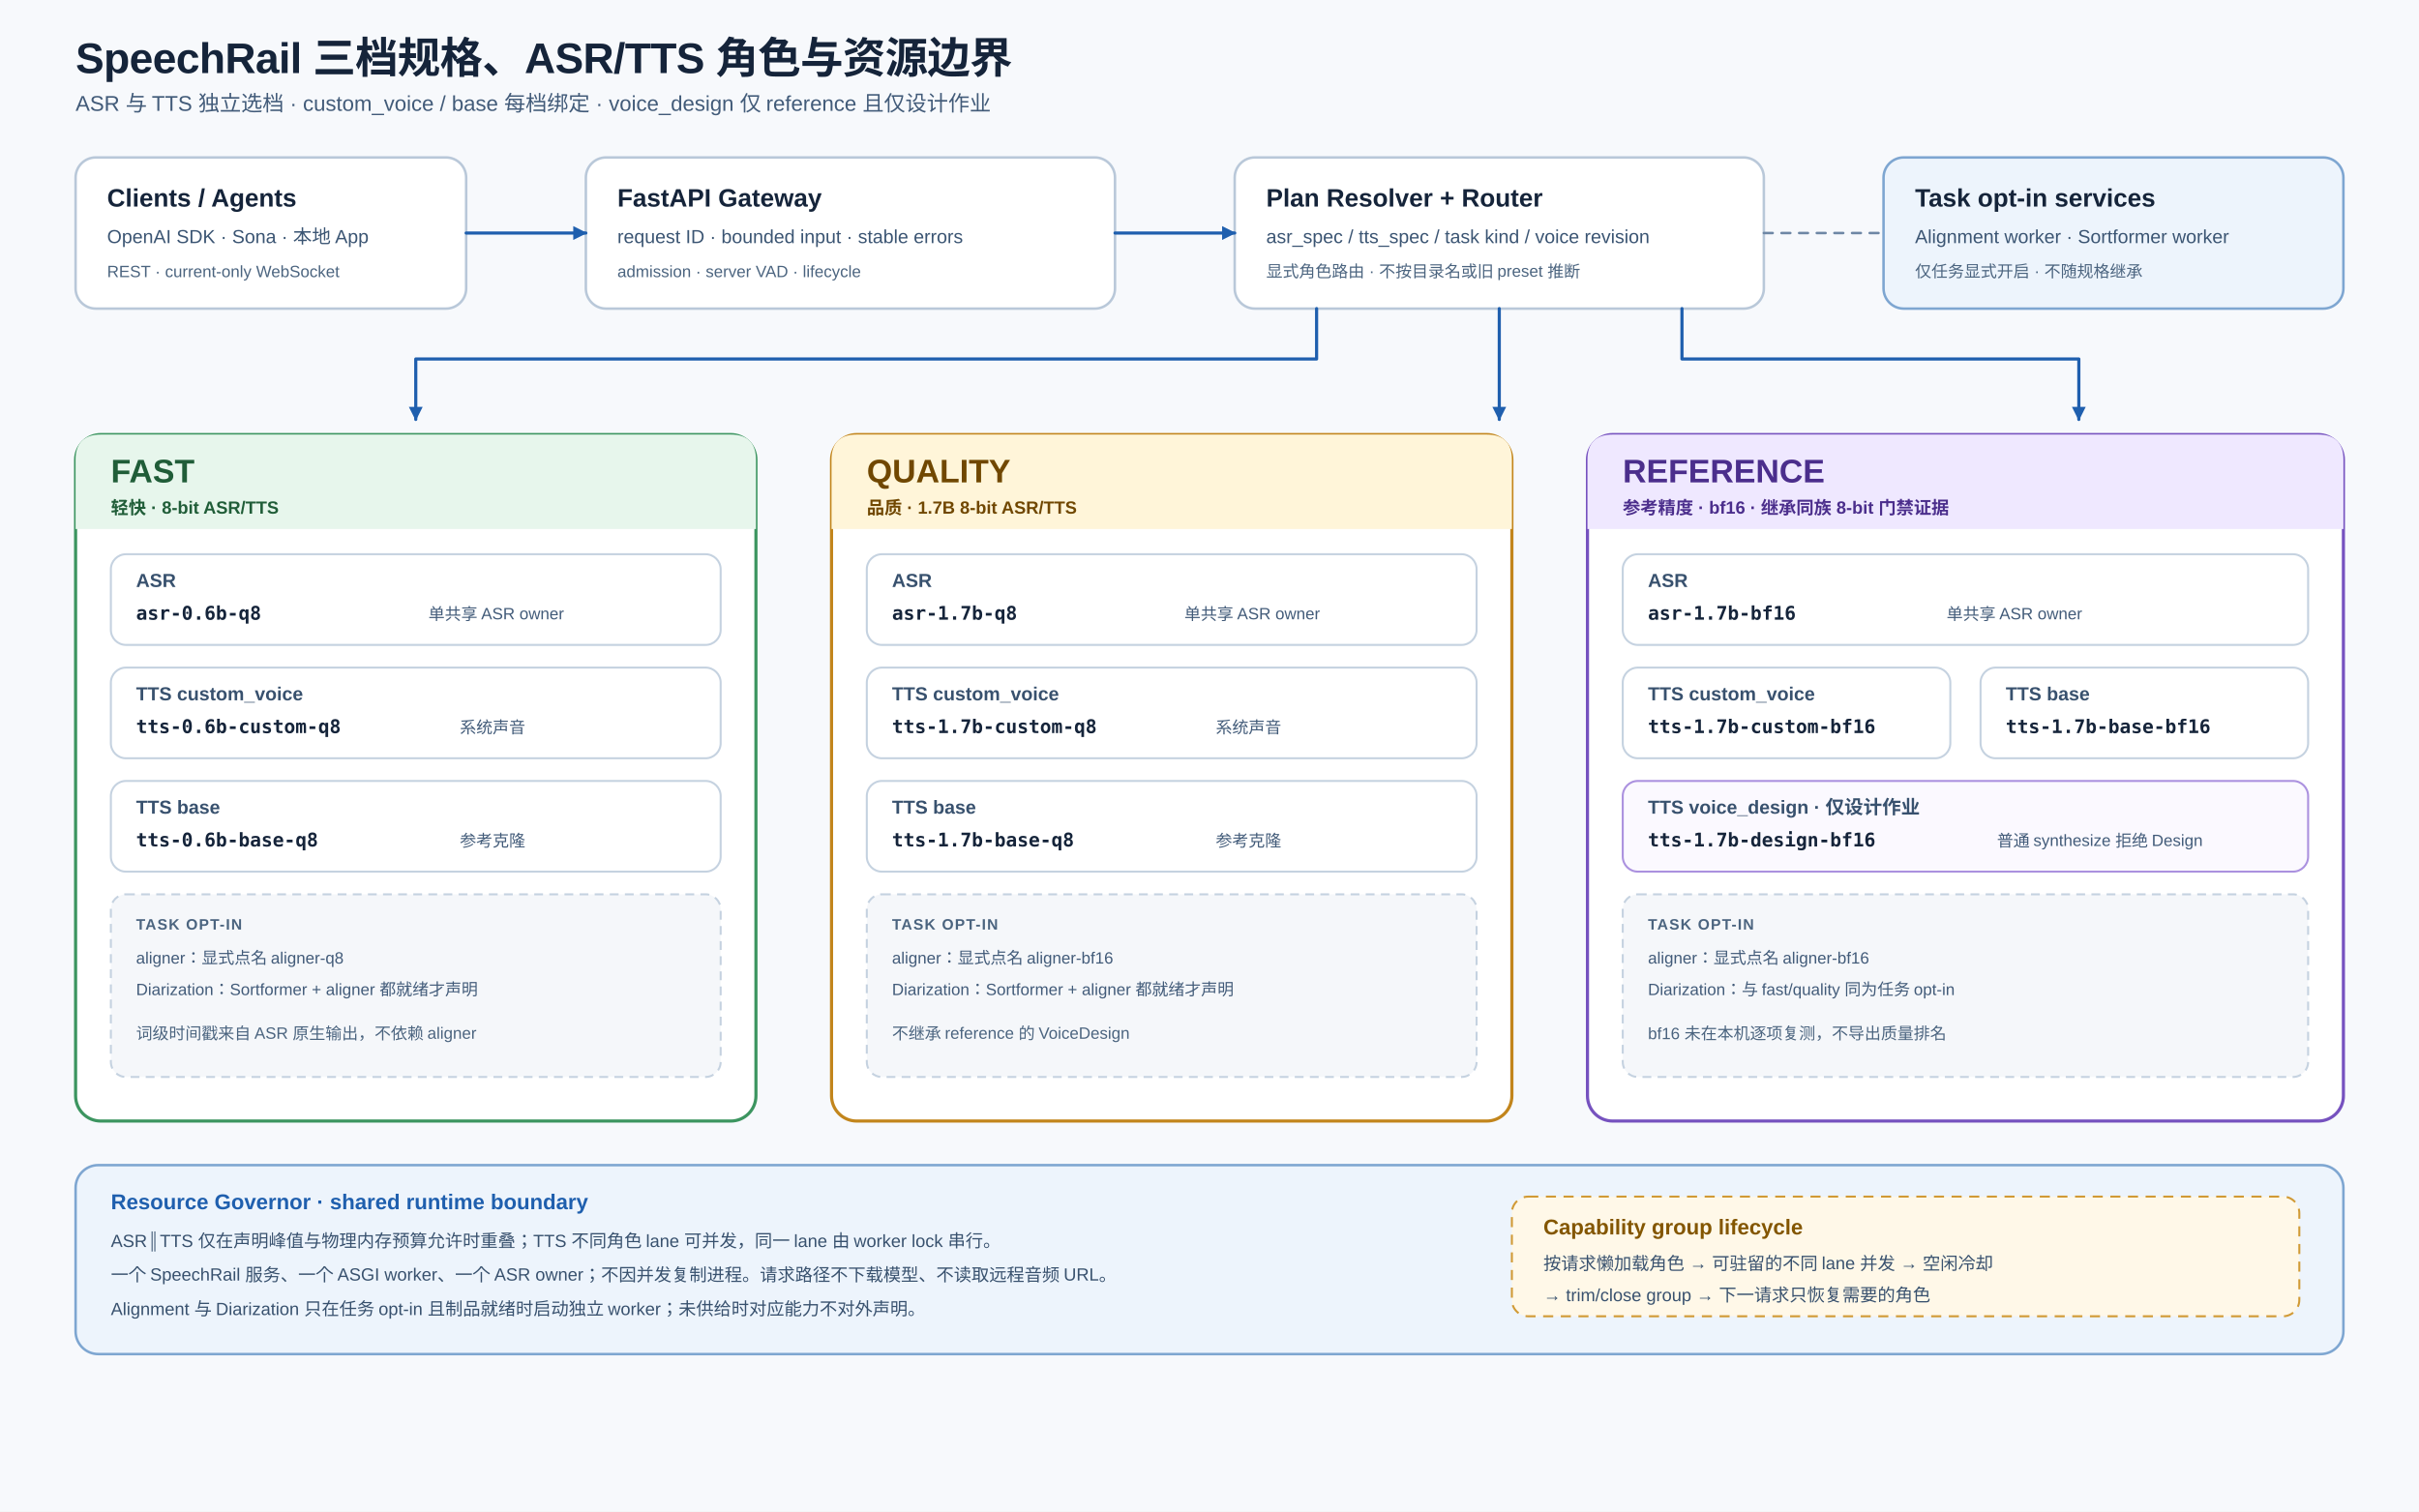
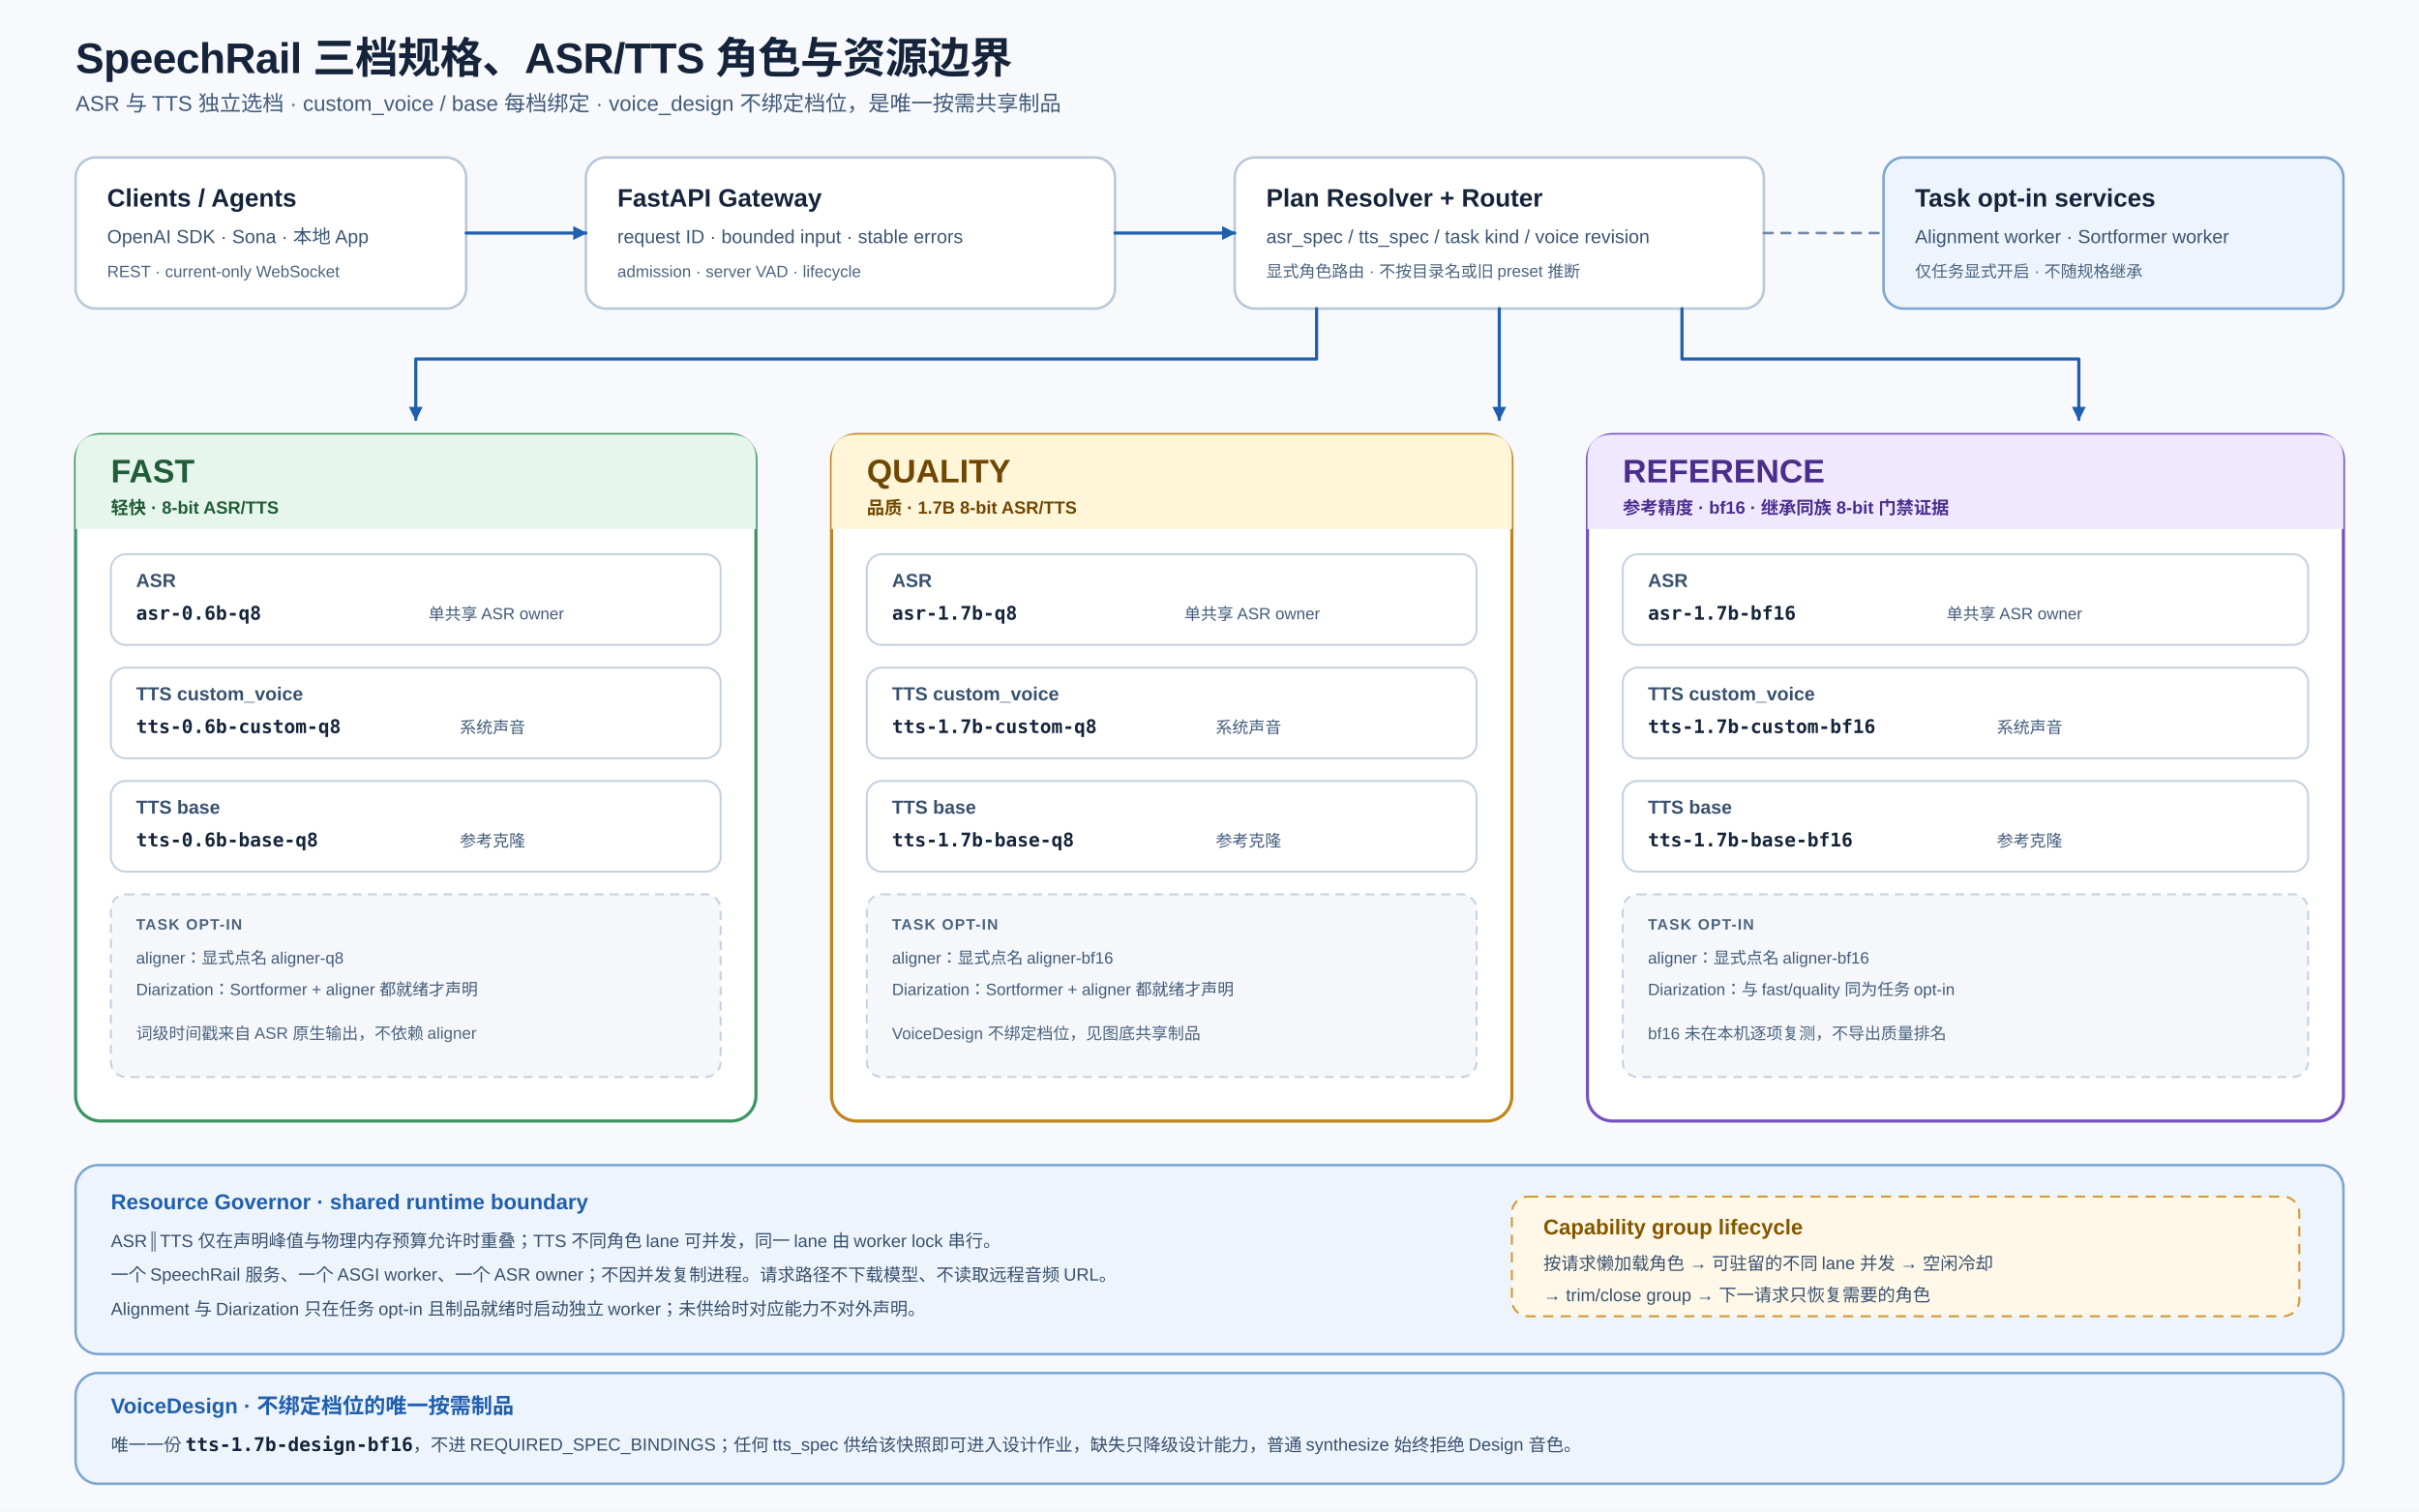
<svg xmlns="http://www.w3.org/2000/svg" width="1920" height="1200" viewBox="0 0 1920 1200" role="img" aria-labelledby="diagram-title diagram-desc">
  <defs>
    <style>
      
        text {
          font-family: -apple-system, BlinkMacSystemFont, "SF Pro Text", "Helvetica Neue", Arial, sans-serif;
          fill: #15243a;
        }
        .canvas { fill: #f7f9fc; }
        .title { font-size: 34px; font-weight: 700; letter-spacing: -0.4px; }
        .subtitle { font-size: 17px; font-weight: 400; fill: #425b79; }
        .box-title { font-size: 20px; font-weight: 700; }
        .box-copy { font-size: 15px; font-weight: 500; fill: #3b5573; }
        .box-copy-small { font-size: 13px; font-weight: 400; fill: #4b647f; }
        .card-title { font-size: 26px; font-weight: 700; }
        .card-subtitle { font-size: 14px; font-weight: 600; }
        .section-label { font-size: 12px; font-weight: 700; letter-spacing: 0.9px; fill: #4b647f; }
        .role-title { font-size: 15px; font-weight: 700; fill: #38516e; }
        .model-key { font-family: "SFMono-Regular", Menlo, Consolas, monospace; font-size: 15px; font-weight: 700; }
        .model-copy { font-size: 13px; font-weight: 500; fill: #425b79; }
        .note { font-size: 13px; font-weight: 500; fill: #4b647f; }
        .footer-title { font-size: 17px; font-weight: 700; }
        .footer-copy { font-size: 14px; font-weight: 500; fill: #38516e; }
        .flow { fill: none; stroke: #1f5fae; stroke-width: 2.5; stroke-linecap: round; stroke-linejoin: round; }
        .shared-line { fill: none; stroke: #6e87a5; stroke-width: 2; stroke-dasharray: 7 7; stroke-linecap: round; }
        .top-box { fill: #ffffff; stroke: #b9c8d9; stroke-width: 2; }
        .shared-box { fill: #edf4fc; stroke: #7ea6d1; stroke-width: 2; }
        .fast-card { fill: #ffffff; stroke: #3c9560; stroke-width: 2.5; }
        .fast-header { fill: #e7f6ec; }
        .fast-text { fill: #205d38; }
        .quality-card { fill: #ffffff; stroke: #c2851c; stroke-width: 2.5; }
        .quality-header { fill: #fff5d9; }
        .quality-text { fill: #704700; }
        .reference-card { fill: #ffffff; stroke: #7652bf; stroke-width: 2.5; }
        .reference-header { fill: #efe8ff; }
        .reference-text { fill: #4b2e8c; }
        .role-box { fill: #ffffff; stroke: #c5d2e0; stroke-width: 1.6; }
-         .role-box-design { fill: #fbf9ff; stroke: #ab91df; stroke-width: 1.6; }
        .optional-box { fill: #f5f7fa; stroke: #c5d2e0; stroke-width: 1.6; stroke-dasharray: 7 5; }
        .lifecycle-box { fill: #fff8e8; stroke: #d19a35; stroke-width: 1.6; stroke-dasharray: 8 6; }
        .blue-text { fill: #1f5fae; }
        .orange-text { fill: #835600; }
      
    </style>
    <marker id="flow-arrow" markerWidth="11" markerHeight="11" refX="10" refY="5.5" orient="auto" markerUnits="userSpaceOnUse">
      <path d="M0,0 L11,5.5 L0,11 Z" fill="#1f5fae" />
    </marker>
  </defs>
  <rect class="canvas" x="0" y="0" width="1920" height="1200" />
  <text class="title" x="60" y="58">SpeechRail 三档规格、ASR/TTS 角色与资源边界</text>
-   <text class="subtitle" x="60" y="88">ASR 与 TTS 独立选档 · custom_voice / base 每档绑定 · voice_design 仅 reference 且仅设计作业</text>
+   <text class="subtitle" x="60" y="88">ASR 与 TTS 独立选档 · custom_voice / base 每档绑定 · voice_design 不绑定档位，是唯一按需共享制品</text>
  <rect class="top-box" x="60" y="125" width="310" height="120" rx="16" />
  <text class="box-title" x="85" y="164">Clients / Agents</text>
  <text class="box-copy" x="85" y="193">OpenAI SDK · Sona · 本地 App</text>
  <text class="box-copy-small" x="85" y="220">REST · current-only WebSocket</text>
  <rect class="top-box" x="465" y="125" width="420" height="120" rx="16" />
  <text class="box-title" x="490" y="164">FastAPI Gateway</text>
  <text class="box-copy" x="490" y="193">request ID · bounded input · stable errors</text>
  <text class="box-copy-small" x="490" y="220">admission · server VAD · lifecycle</text>
  <rect class="top-box" x="980" y="125" width="420" height="120" rx="16" />
  <text class="box-title" x="1005" y="164">Plan Resolver + Router</text>
  <text class="box-copy" x="1005" y="193">asr_spec / tts_spec / task kind / voice revision</text>
  <text class="box-copy-small" x="1005" y="220">显式角色路由 · 不按目录名或旧 preset 推断</text>
  <rect class="shared-box" x="1495" y="125" width="365" height="120" rx="16" />
  <text class="box-title" x="1520" y="164">Task opt-in services</text>
  <text class="box-copy" x="1520" y="193">Alignment worker · Sortformer worker</text>
  <text class="box-copy-small" x="1520" y="220">仅任务显式开启 · 不随规格继承</text>
  <path class="flow" d="M370 185 H465" marker-end="url(#flow-arrow)" />
  <path class="flow" d="M885 185 H980" marker-end="url(#flow-arrow)" />
  <path class="shared-line" d="M1400 185 H1495" />
  <path class="flow" d="M1045 245 V285 H330 V333" marker-end="url(#flow-arrow)" />
  <path class="flow" d="M1190 245 V333" marker-end="url(#flow-arrow)" />
  <path class="flow" d="M1335 245 V285 H1650 V333" marker-end="url(#flow-arrow)" />
  <rect class="fast-card" x="60" y="345" width="540" height="545" rx="20" />
  <path class="fast-header" d="M60 365 Q60 345 80 345 H580 Q600 345 600 365 V420 H60 Z" />
  <text class="card-title fast-text" x="88" y="383">FAST</text>
  <text class="card-subtitle fast-text" x="88" y="408">轻快 · 8-bit ASR/TTS</text>
  <rect class="role-box" x="88" y="440" width="484" height="72" rx="12" />
  <text class="role-title" x="108" y="466">ASR</text>
  <text class="model-key" x="108" y="492">asr-0.6b-q8</text>
  <text class="model-copy" x="340" y="492">单共享 ASR owner</text>
  <rect class="role-box" x="88" y="530" width="484" height="72" rx="12" />
  <text class="role-title" x="108" y="556">TTS custom_voice</text>
  <text class="model-key" x="108" y="582">tts-0.6b-custom-q8</text>
  <text class="model-copy" x="365" y="582">系统声音</text>
  <rect class="role-box" x="88" y="620" width="484" height="72" rx="12" />
  <text class="role-title" x="108" y="646">TTS base</text>
  <text class="model-key" x="108" y="672">tts-0.6b-base-q8</text>
  <text class="model-copy" x="365" y="672">参考克隆</text>
  <rect class="optional-box" x="88" y="710" width="484" height="145" rx="12" />
  <text class="section-label" x="108" y="738">TASK OPT-IN</text>
  <text class="model-copy" x="108" y="765">aligner：显式点名 aligner-q8</text>
  <text class="model-copy" x="108" y="790">Diarization：Sortformer + aligner 都就绪才声明</text>
  <text class="note" x="108" y="825">词级时间戳来自 ASR 原生输出，不依赖 aligner</text>
  <rect class="quality-card" x="660" y="345" width="540" height="545" rx="20" />
  <path class="quality-header" d="M660 365 Q660 345 680 345 H1180 Q1200 345 1200 365 V420 H660 Z" />
  <text class="card-title quality-text" x="688" y="383">QUALITY</text>
  <text class="card-subtitle quality-text" x="688" y="408">品质 · 1.7B 8-bit ASR/TTS</text>
  <rect class="role-box" x="688" y="440" width="484" height="72" rx="12" />
  <text class="role-title" x="708" y="466">ASR</text>
  <text class="model-key" x="708" y="492">asr-1.7b-q8</text>
  <text class="model-copy" x="940" y="492">单共享 ASR owner</text>
  <rect class="role-box" x="688" y="530" width="484" height="72" rx="12" />
  <text class="role-title" x="708" y="556">TTS custom_voice</text>
  <text class="model-key" x="708" y="582">tts-1.7b-custom-q8</text>
  <text class="model-copy" x="965" y="582">系统声音</text>
  <rect class="role-box" x="688" y="620" width="484" height="72" rx="12" />
  <text class="role-title" x="708" y="646">TTS base</text>
  <text class="model-key" x="708" y="672">tts-1.7b-base-q8</text>
  <text class="model-copy" x="965" y="672">参考克隆</text>
  <rect class="optional-box" x="688" y="710" width="484" height="145" rx="12" />
  <text class="section-label" x="708" y="738">TASK OPT-IN</text>
  <text class="model-copy" x="708" y="765">aligner：显式点名 aligner-bf16</text>
  <text class="model-copy" x="708" y="790">Diarization：Sortformer + aligner 都就绪才声明</text>
-   <text class="note" x="708" y="825">不继承 reference 的 VoiceDesign</text>
+   <text class="note" x="708" y="825">VoiceDesign 不绑定档位，见图底共享制品</text>
  <rect class="reference-card" x="1260" y="345" width="600" height="545" rx="20" />
  <path class="reference-header" d="M1260 365 Q1260 345 1280 345 H1840 Q1860 345 1860 365 V420 H1260 Z" />
  <text class="card-title reference-text" x="1288" y="383">REFERENCE</text>
  <text class="card-subtitle reference-text" x="1288" y="408">参考精度 · bf16 · 继承同族 8-bit 门禁证据</text>
  <rect class="role-box" x="1288" y="440" width="544" height="72" rx="12" />
  <text class="role-title" x="1308" y="466">ASR</text>
  <text class="model-key" x="1308" y="492">asr-1.7b-bf16</text>
  <text class="model-copy" x="1545" y="492">单共享 ASR owner</text>
-   <rect class="role-box" x="1288" y="530" width="260" height="72" rx="12" />
+   <rect class="role-box" x="1288" y="530" width="544" height="72" rx="12" />
  <text class="role-title" x="1308" y="556">TTS custom_voice</text>
  <text class="model-key" x="1308" y="582">tts-1.7b-custom-bf16</text>
-   <rect class="role-box" x="1572" y="530" width="260" height="72" rx="12" />
-   <text class="role-title" x="1592" y="556">TTS base</text>
-   <text class="model-key" x="1592" y="582">tts-1.7b-base-bf16</text>
-   <rect class="role-box-design" x="1288" y="620" width="544" height="72" rx="12" />
-   <text class="role-title" x="1308" y="646">TTS voice_design · 仅设计作业</text>
-   <text class="model-key" x="1308" y="672">tts-1.7b-design-bf16</text>
-   <text class="model-copy" x="1585" y="672">普通 synthesize 拒绝 Design</text>
+   <text class="model-copy" x="1585" y="582">系统声音</text>
+   <rect class="role-box" x="1288" y="620" width="544" height="72" rx="12" />
+   <text class="role-title" x="1308" y="646">TTS base</text>
+   <text class="model-key" x="1308" y="672">tts-1.7b-base-bf16</text>
+   <text class="model-copy" x="1585" y="672">参考克隆</text>
  <rect class="optional-box" x="1288" y="710" width="544" height="145" rx="12" />
  <text class="section-label" x="1308" y="738">TASK OPT-IN</text>
  <text class="model-copy" x="1308" y="765">aligner：显式点名 aligner-bf16</text>
  <text class="model-copy" x="1308" y="790">Diarization：与 fast/quality 同为任务 opt-in</text>
  <text class="note" x="1308" y="825">bf16 未在本机逐项复测，不导出质量排名</text>
  <rect class="shared-box" x="60" y="925" width="1800" height="150" rx="18" />
  <text class="footer-title blue-text" x="88" y="960">Resource Governor · shared runtime boundary</text>
  <text class="footer-copy" x="88" y="990">ASR∥TTS 仅在声明峰值与物理内存预算允许时重叠；TTS 不同角色 lane 可并发，同一 lane 由 worker lock 串行。</text>
  <text class="footer-copy" x="88" y="1017">一个 SpeechRail 服务、一个 ASGI worker、一个 ASR owner；不因并发复制进程。请求路径不下载模型、不读取远程音频 URL。</text>
  <text class="footer-copy" x="88" y="1044">Alignment 与 Diarization 只在任务 opt-in 且制品就绪时启动独立 worker；未供给时对应能力不对外声明。</text>
  <rect class="lifecycle-box" x="1200" y="950" width="625" height="95" rx="13" />
  <text class="footer-title orange-text" x="1225" y="980">Capability group lifecycle</text>
  <text class="footer-copy" x="1225" y="1008">按请求懒加载角色 → 可驻留的不同 lane 并发 → 空闲冷却</text>
  <text class="footer-copy" x="1225" y="1033">→ trim/close group → 下一请求只恢复需要的角色</text>
+   <rect class="shared-box" x="60" y="1090" width="1800" height="88" rx="18" />
+   <text class="footer-title blue-text" x="88" y="1122">VoiceDesign · 不绑定档位的唯一按需制品</text>
+   <text class="footer-copy" x="88" y="1152">唯一一份 <tspan class="model-key" fill="#15243a">tts-1.7b-design-bf16</tspan>，不进 REQUIRED_SPEC_BINDINGS；任何 tts_spec 供给该快照即可进入设计作业，缺失只降级设计能力，普通 synthesize 始终拒绝 Design 音色。</text>
</svg>
